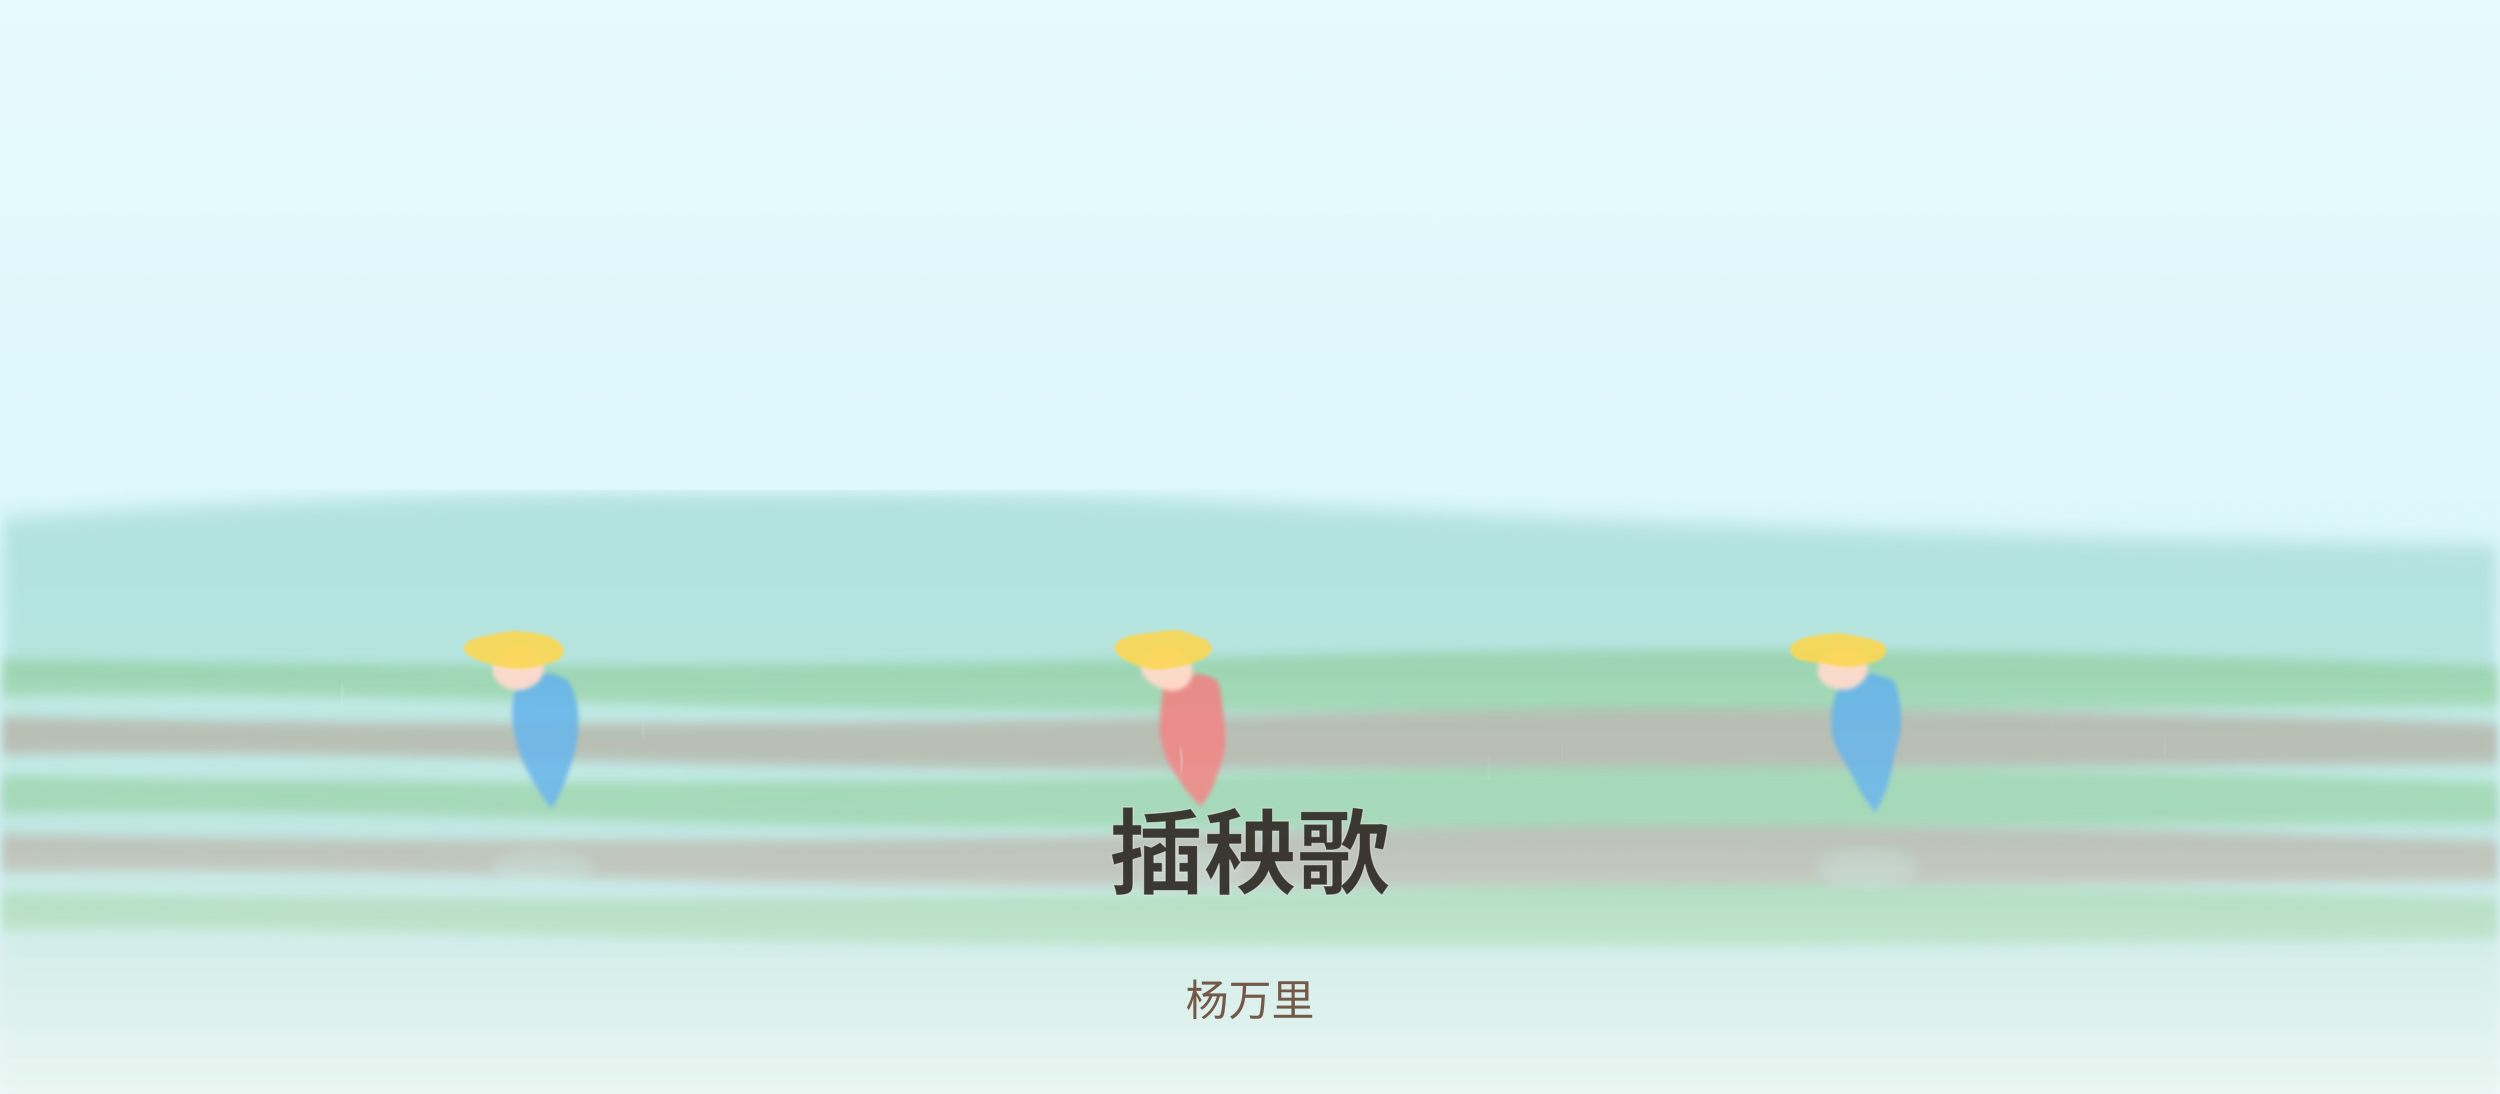
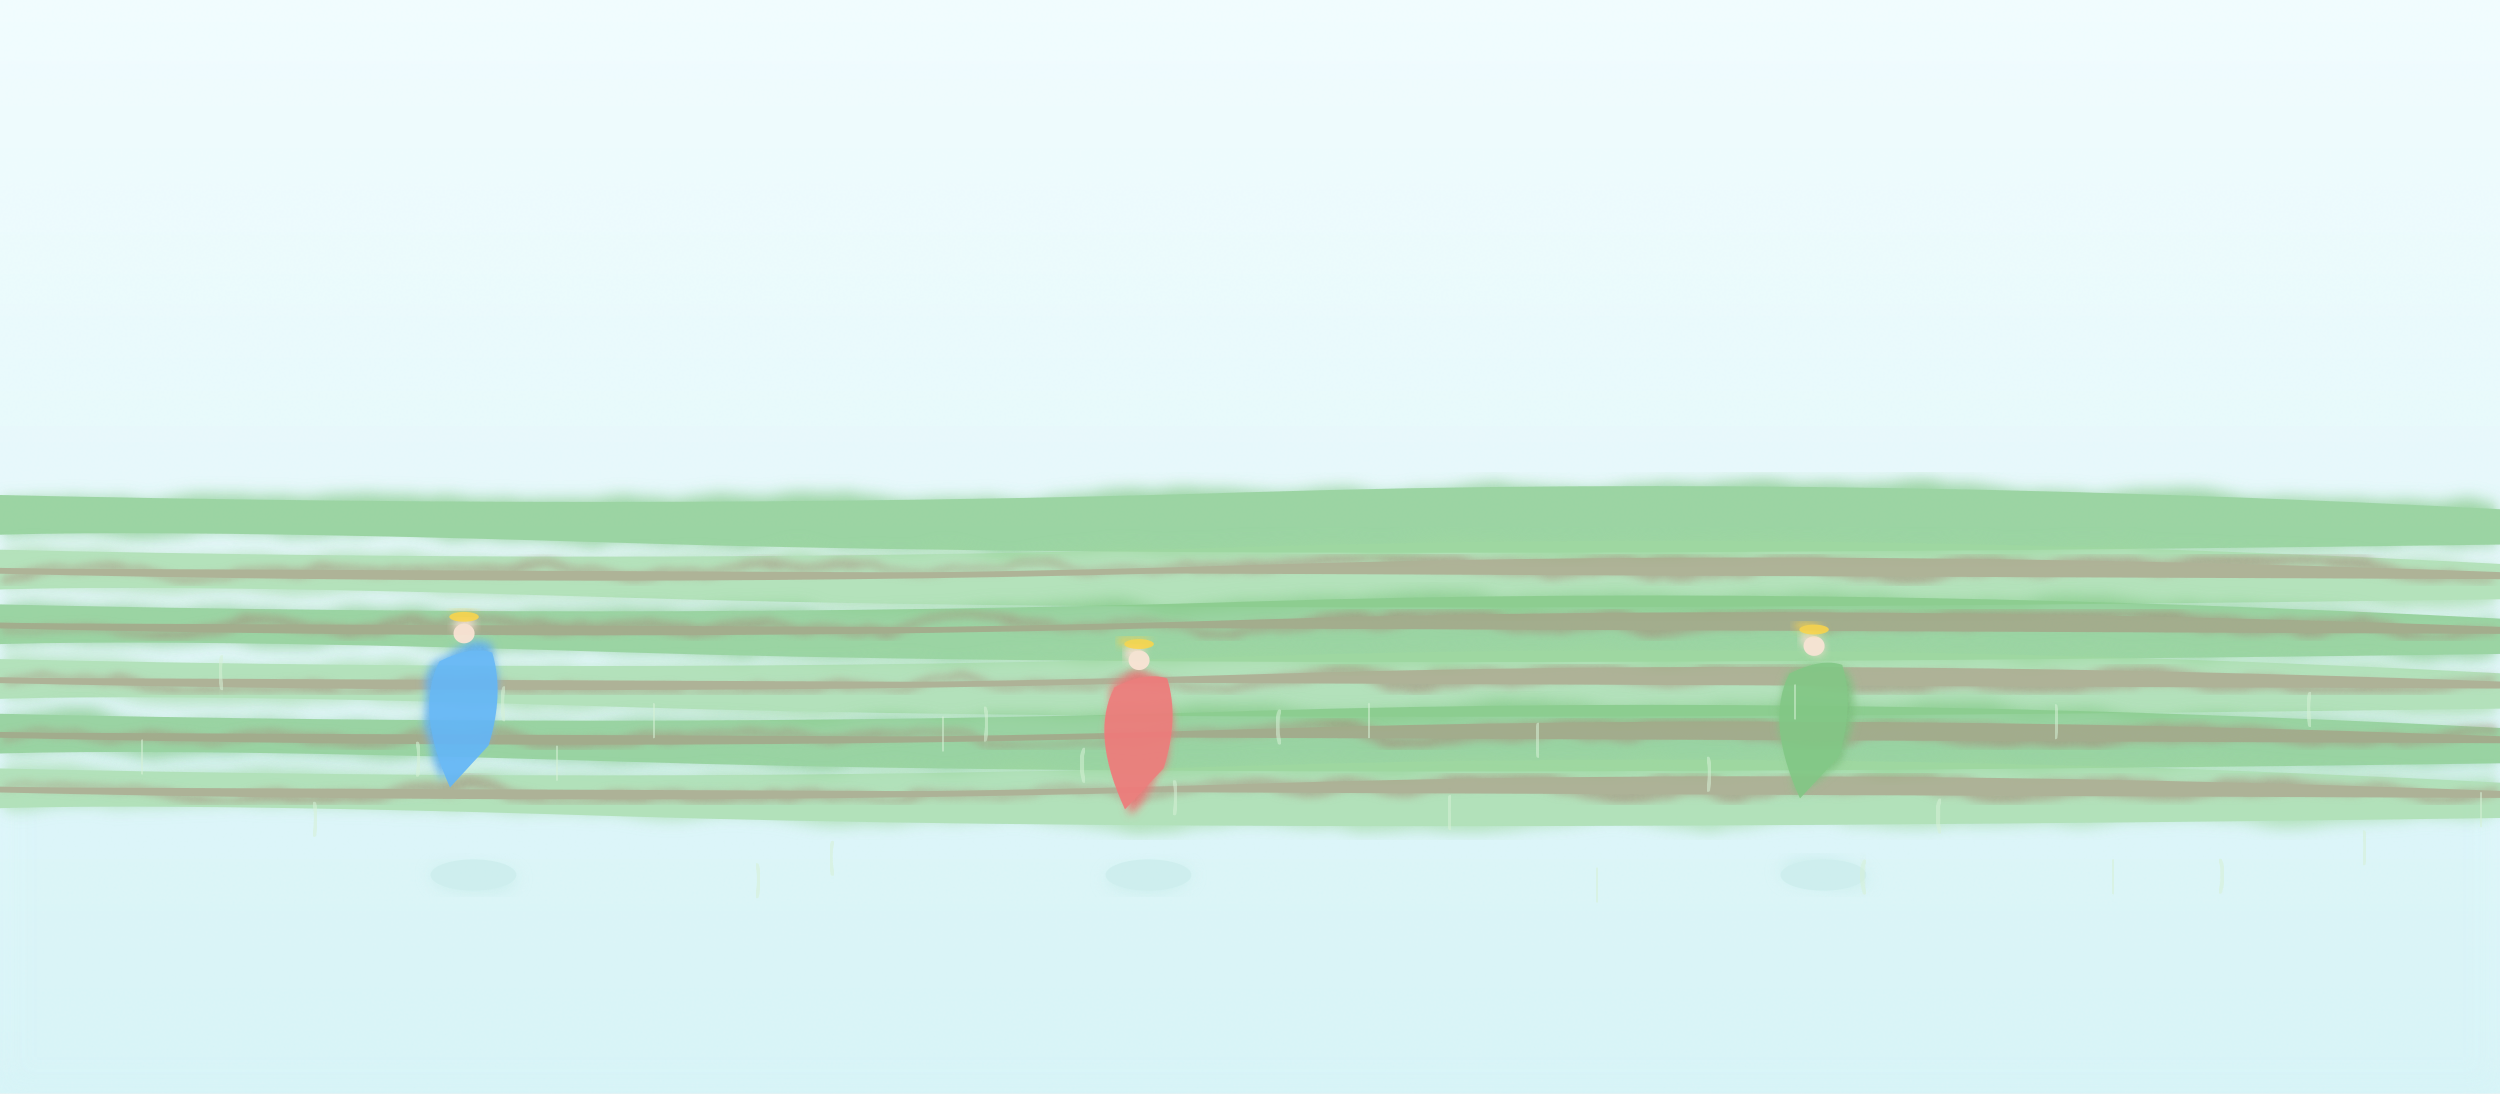
<svg xmlns="http://www.w3.org/2000/svg" viewBox="0 0 1280 560" width="1280" height="560" preserveAspectRatio="xMidYMid slice">
  <defs>
+     <filter id="edge_bx1-u2-l5" x="-30%" y="-30%" width="160%" height="160%">
+       <feTurbulence type="fractalNoise" baseFrequency="0.015" numOctaves="4" seed="1464230878" result="noise" />
+       <feDisplacementMap in="SourceGraphic" in2="noise" scale="22" xChannelSelector="R" yChannelSelector="G" result="disp" />
+       <feGaussianBlur in="disp" stdDeviation="2.1" result="blur" />
+       <feTurbulence type="fractalNoise" baseFrequency="0.55" numOctaves="3" seed="1464230883" result="grain" />
+       <feColorMatrix type="matrix" values="0 0 0 0 0.40  0 0 0 0 0.35  0 0 0 0 0.28  0 0 0 0.22 0" in="grain" result="g" />
+       <feComposite operator="in" in="g" in2="blur" result="gMask" />
+       <feBlend in="gMask" in2="blur" mode="multiply" result="textured" />
+       <feComposite in="SourceGraphic" in2="textured" operator="over" />
+     </filter>
+     <filter id="wash_bx1-u2-l5" x="-20%" y="-20%" width="140%" height="140%">
+       <feTurbulence type="fractalNoise" baseFrequency="0.018" numOctaves="4" seed="1464230879" result="noise" />
+       <feDisplacementMap in="SourceGraphic" in2="noise" scale="14" xChannelSelector="R" yChannelSelector="G" result="disp" />
+       <feGaussianBlur in="disp" stdDeviation="4" result="blur" />
+       <feComposite in="SourceGraphic" in2="blur" operator="over" />
+     </filter>
+     <filter id="mist_bx1-u2-l5" x="0" y="0" width="100%" height="100%">
+       <feGaussianBlur stdDeviation="8" />
+     </filter>
    <filter id="paper_bx1-u2-l5" x="0" y="0" width="100%" height="100%">
-       <feTurbulence type="fractalNoise" baseFrequency="0.9" numOctaves="2" result="noise" />
-       <feColorMatrix type="matrix" values="0 0 0 0 1  0 0 0 0 1  0 0 0 0 1  0 0 0 0.06 0" in="noise" result="grain" />
+       <feTurbulence type="fractalNoise" baseFrequency="0.8" numOctaves="4" result="noise" />
+       <feColorMatrix type="matrix" values="0 0 0 0 1  0 0 0 0 1  0 0 0 0 1  0 0 0 0.10 0" in="noise" result="grain" />
      <feComposite operator="over" in="grain" in2="SourceGraphic" />
    </filter>
-     <filter id="bloom_bx1-u2-l5" x="-15%" y="-15%" width="130%" height="130%">
-       <feTurbulence type="fractalNoise" baseFrequency="0.02" numOctaves="2" result="noise" />
-       <feDisplacementMap in="SourceGraphic" in2="noise" scale="9" xChannelSelector="R" yChannelSelector="G" />
-       <feGaussianBlur stdDeviation="1.1" />
+     <filter id="grain_bx1-u2-l5" x="0" y="0" width="100%" height="100%">
+       <feTurbulence type="fractalNoise" baseFrequency="0.5" numOctaves="3" seed="1464230880" result="noise" />
+       <feColorMatrix type="matrix" values="0 0 0 0 0.42  0 0 0 0 0.37  0 0 0 0 0.30  0 0 0 0.25 0" in="noise" result="g" />
+       <feComposite operator="in" in="g" in2="SourceGraphic" result="masked" />
+       <feBlend in="masked" in2="SourceGraphic" mode="multiply" />
    </filter>
-     <filter id="wash_bx1-u2-l5" x="-10%" y="-10%" width="120%" height="120%">
-       <feGaussianBlur stdDeviation="3" />
-     </filter>
-     <filter id="mist_bx1-u2-l5" x="0" y="0" width="100%" height="100%">
-       <feGaussianBlur stdDeviation="5" />
-     </filter>
-     <filter id="water_bx1-u2-l5" x="-12%" y="-12%" width="124%" height="124%">
-       <feTurbulence type="fractalNoise" baseFrequency="0.03" numOctaves="2" result="n" />
-       <feDisplacementMap in="SourceGraphic" in2="n" scale="6" xChannelSelector="R" yChannelSelector="G" />
-       <feGaussianBlur stdDeviation="0.8" />
+     <filter id="glow_bx1-u2-l5" x="-35%" y="-35%" width="170%" height="170%">
+       <feGaussianBlur stdDeviation="16" />
    </filter>
  </defs>
  <rect x="0" y="0" width="1280" height="560" fill="url(#sky_bx1-u2-l5)" opacity="1" filter="url(#paper_bx1-u2-l5)" />
  <linearGradient id="sky_bx1-u2-l5" x1="0" y1="0" x2="0" y2="1">
-     <stop offset="0" stop-color="#E6FAFD" />
-     <stop offset="1" stop-color="#CFF3F7" />
+     <stop offset="0" stop-color="#F0FCFE" />
+     <stop offset="1" stop-color="#D6F3F7" />
  </linearGradient>
-   <path d="M -40,560 L -40.0,395.8 L 73.3,411.4 L 186.7,391.3 L 300.0,420.3 L 413.3,396.0 L 526.7,429.7 L 640.0,422.5 L 753.3,421.2 L 866.7,428.7 L 980.0,408.3 L 1093.3,409.7 L 1206.7,428.9 L 1320.0,394.0 L 1320,560 Z" fill="#A9BCC4" opacity="0.4" filter="url(#mist_bx1-u2-l5)" />
-   <path d="M -50,268.8 Q 320,240.8 640,257.6 T 1330,280 L 1330,560 L -50,560 Z" fill="#9DD8D0" opacity="0.65" filter="url(#mist_bx1-u2-l5)" />
-   <rect x="0" y="347.2" width="1280" height="212.8" fill="#BFE9E4" opacity="0.6" filter="url(#wash_bx1-u2-l5)" />
-   <path d="M -50,336 Q 320,345 640,336 T 1330,343 L 1330,360 Q 640,369 320,360 T -50,360 Z" fill="#7CC47F" opacity="0.5" filter="url(#wash_bx1-u2-l5)" />
-   <path d="M -50,366 Q 320,375 640,366 T 1330,373 L 1330,390 Q 640,399 320,390 T -50,390 Z" fill="#A98C7A" opacity="0.5" filter="url(#wash_bx1-u2-l5)" />
-   <path d="M -50,396 Q 320,405 640,396 T 1330,403 L 1330,420 Q 640,429 320,420 T -50,420 Z" fill="#7CC47F" opacity="0.5" filter="url(#wash_bx1-u2-l5)" />
-   <path d="M -50,426 Q 320,435 640,426 T 1330,433 L 1330,450 Q 640,459 320,450 T -50,450 Z" fill="#A98C7A" opacity="0.5" filter="url(#wash_bx1-u2-l5)" />
-   <path d="M -50,456 Q 320,465 640,456 T 1330,463 L 1330,480 Q 640,489 320,480 T -50,480 Z" fill="#7CC47F" opacity="0.5" filter="url(#wash_bx1-u2-l5)" />
-   <path d="M 281.6,414.4 q -30,-36 -17,-66 q 13,-7 26,0 q 13,30 -9,66 z" fill="#5BAEE8" opacity="0.88" filter="url(#bloom_bx1-u2-l5)" />
-   <ellipse cx="264.6" cy="342.4" rx="13" ry="11" fill="#FFD9C8" opacity="0.95" filter="url(#bloom_bx1-u2-l5)" />
-   <ellipse cx="262.6" cy="332.4" rx="25" ry="9" fill="#FBD54A" opacity="0.9" filter="url(#water_bx1-u2-l5)" />
-   <ellipse cx="277.6" cy="444.4" rx="26" ry="10" fill="#BFE9E4" opacity="0.32" filter="url(#wash_bx1-u2-l5)" />
-   <path d="M 614.4,414.4 q -30,-36 -17,-66 q 13,-7 26,0 q 13,30 -9,66 z" fill="#EF7A7A" opacity="0.88" filter="url(#bloom_bx1-u2-l5)" />
-   <ellipse cx="597.4" cy="342.4" rx="13" ry="11" fill="#FFD9C8" opacity="0.95" filter="url(#bloom_bx1-u2-l5)" />
-   <ellipse cx="595.4" cy="332.4" rx="25" ry="9" fill="#FBD54A" opacity="0.9" filter="url(#water_bx1-u2-l5)" />
-   <ellipse cx="610.4" cy="444.4" rx="26" ry="10" fill="#BFE9E4" opacity="0.32" filter="url(#wash_bx1-u2-l5)" />
-   <path d="M 960,414.4 q -30,-36 -17,-66 q 13,-7 26,0 q 13,30 -9,66 z" fill="#5BAEE8" opacity="0.88" filter="url(#bloom_bx1-u2-l5)" />
-   <ellipse cx="943" cy="342.4" rx="13" ry="11" fill="#FFD9C8" opacity="0.95" filter="url(#bloom_bx1-u2-l5)" />
-   <ellipse cx="941" cy="332.4" rx="25" ry="9" fill="#FBD54A" opacity="0.9" filter="url(#water_bx1-u2-l5)" />
-   <ellipse cx="956" cy="444.4" rx="26" ry="10" fill="#BFE9E4" opacity="0.32" filter="url(#wash_bx1-u2-l5)" />
-   <path d="M 117.45,397.072 q -0.765,-10 0,-16" fill="#D6F0D6" opacity="0.55" filter="url(#water_bx1-u2-l5)" />
-   <path d="M 176.224,364.878 q -2.045,-10 0,-16" fill="#D6F0D6" opacity="0.55" filter="url(#water_bx1-u2-l5)" />
-   <path d="M 329.584,384.824 q -2.146,-10 0,-16" fill="#D6F0D6" opacity="0.55" filter="url(#water_bx1-u2-l5)" />
-   <path d="M 395.311,399.565 q -1.51,-10 0,-16" fill="#D6F0D6" opacity="0.55" filter="url(#water_bx1-u2-l5)" />
-   <path d="M 604.223,397.842 q 2.303,-10 0,-16" fill="#D6F0D6" opacity="0.55" filter="url(#water_bx1-u2-l5)" />
-   <path d="M 762.342,399.714 q -2.364,-10 0,-16" fill="#D6F0D6" opacity="0.55" filter="url(#water_bx1-u2-l5)" />
-   <path d="M 799.65,395.611 q 0.447,-10 0,-16" fill="#D6F0D6" opacity="0.55" filter="url(#water_bx1-u2-l5)" />
-   <path d="M 1050.333,383.662 q -0.279,-10 0,-16" fill="#D6F0D6" opacity="0.55" filter="url(#water_bx1-u2-l5)" />
-   <path d="M 1108.428,391.216 q 0.933,-10 0,-16" fill="#D6F0D6" opacity="0.55" filter="url(#water_bx1-u2-l5)" />
-   <linearGradient id="scrim_bx1-u2-l5" x1="0" y1="0" x2="0" y2="1">
-     <stop offset="0" stop-color="#FFFFFF" stop-opacity="0" />
-     <stop offset="0.5" stop-color="#FFFFFF" stop-opacity="0.12" />
-     <stop offset="1" stop-color="#FFFDF8" stop-opacity="0.7" />
-   </linearGradient>
-   <rect x="0" y="280" width="1280" height="280" fill="url(#scrim_bx1-u2-l5)" />
-   <text x="640" y="454" text-anchor="middle" font-family="'SimSun','Songti SC','Noto Serif SC',serif" font-size="48" font-weight="bold" fill="#33302a" opacity="0.95" stroke="#FFFFFF" stroke-width="0.6" stroke-opacity="0.5">插秧歌</text>
-   <text x="640" y="520" text-anchor="middle" font-family="'KaiTi','STKaiti','Kaiti SC',serif" font-size="22" fill="#6d4c3a" opacity="0.92">杨万里</text>
+   <path d="M -60,560 L -60.0,389.3 L 28.8,397.9 L 117.5,374.5 L 206.3,395.7 L 295.0,369.7 L 383.8,396.4 L 472.5,387.4 L 561.3,384.6 L 650.0,390.8 L 738.8,373.1 L 827.5,375.9 L 916.3,395.7 L 1005.0,367.9 L 1093.8,388.9 L 1182.5,381.3 L 1271.3,380.6 L 1360.0,411.0 L 1360,560 Z" fill="#D6F3F7" opacity="0.35" filter="url(#mist_bx1-u2-l5)" />
+   <path d="M -60,252 Q 320,262 640,252 T 1340,264 L 1340,278 Q 640,288 320,278 T -60,278 Z" fill="#7BC47E" opacity="0.7" filter="url(#wash_bx1-u2-l5)" />
+   <path d="M -60,280 Q 320,290 640,280 T 1340,292 L 1340,306 Q 640,316 320,306 T -60,306 Z" fill="#9FD8A0" opacity="0.7" filter="url(#wash_bx1-u2-l5)" />
+   <path d="M -60,308 Q 320,318 640,308 T 1340,320 L 1340,334 Q 640,344 320,334 T -60,334 Z" fill="#7BC47E" opacity="0.7" filter="url(#wash_bx1-u2-l5)" />
+   <path d="M -60,336 Q 320,346 640,336 T 1340,348 L 1340,362 Q 640,372 320,362 T -60,362 Z" fill="#9FD8A0" opacity="0.7" filter="url(#wash_bx1-u2-l5)" />
+   <path d="M -60,364 Q 320,374 640,364 T 1340,376 L 1340,390 Q 640,400 320,390 T -60,390 Z" fill="#7BC47E" opacity="0.7" filter="url(#wash_bx1-u2-l5)" />
+   <path d="M -60,392 Q 320,402 640,392 T 1340,404 L 1340,418 Q 640,428 320,418 T -60,418 Z" fill="#9FD8A0" opacity="0.7" filter="url(#wash_bx1-u2-l5)" />
+   <path d="M -60,290.8 Q 320,300.8 640,290.8 T 1340,296.8" fill="#A98C7A" opacity="0.55" stroke="#A98C7A" stroke-width="3" stroke-linecap="round" stroke-linejoin="round" filter="url(#edge_bx1-u2-l5)" />
+   <path d="M -60,318.8 Q 320,328.8 640,318.8 T 1340,324.8" fill="#A98C7A" opacity="0.55" stroke="#A98C7A" stroke-width="3" stroke-linecap="round" stroke-linejoin="round" filter="url(#edge_bx1-u2-l5)" />
+   <path d="M -60,346.8 Q 320,356.8 640,346.8 T 1340,352.8" fill="#A98C7A" opacity="0.55" stroke="#A98C7A" stroke-width="3" stroke-linecap="round" stroke-linejoin="round" filter="url(#edge_bx1-u2-l5)" />
+   <path d="M -60,374.8 Q 320,384.8 640,374.8 T 1340,380.8" fill="#A98C7A" opacity="0.55" stroke="#A98C7A" stroke-width="3" stroke-linecap="round" stroke-linejoin="round" filter="url(#edge_bx1-u2-l5)" />
+   <path d="M -60,402.8 Q 320,412.8 640,402.8 T 1340,408.8" fill="#A98C7A" opacity="0.55" stroke="#A98C7A" stroke-width="3" stroke-linecap="round" stroke-linejoin="round" filter="url(#edge_bx1-u2-l5)" />
+   <path d="M 230.4,403.2 q -18,-39.9 -5.4,-64.6 q 16.2,-8.1 27,-4.5 q 6.3,20.9 -1.8,47.5 z" fill="#64B5F6" opacity="0.92" filter="url(#edge_bx1-u2-l5)" />
+   <ellipse cx="237.6" cy="324.35" rx="5.4" ry="5.04" fill="#FCE4D6" opacity="0.92" filter="url(#edge_bx1-u2-l5)" />
+   <ellipse cx="237.6" cy="315.8" rx="7.56" ry="2.52" fill="#FBD54A" opacity="0.874" filter="url(#edge_bx1-u2-l5)" />
+   <path d="M 576,414.4 q -18,-38.64 -5.4,-62.56 q 16.2,-8.1 27,-4.5 q 6.3,20.24 -1.8,46 z" fill="#EF7A7A" opacity="0.92" filter="url(#edge_bx1-u2-l5)" />
+   <ellipse cx="583.2" cy="338.04" rx="5.4" ry="5.04" fill="#FCE4D6" opacity="0.92" filter="url(#edge_bx1-u2-l5)" />
+   <ellipse cx="583.2" cy="329.76" rx="7.56" ry="2.52" fill="#FBD54A" opacity="0.874" filter="url(#edge_bx1-u2-l5)" />
+   <path d="M 921.6,408.8 q -18,-39.48 -5.4,-63.92 q 16.2,-8.1 27,-4.5 q 6.3,20.68 -1.8,47 z" fill="#81C784" opacity="0.92" filter="url(#edge_bx1-u2-l5)" />
+   <ellipse cx="928.8" cy="330.78" rx="5.4" ry="5.04" fill="#FCE4D6" opacity="0.92" filter="url(#edge_bx1-u2-l5)" />
+   <ellipse cx="928.8" cy="322.32" rx="7.56" ry="2.52" fill="#FBD54A" opacity="0.874" filter="url(#edge_bx1-u2-l5)" />
+   <ellipse cx="242.4" cy="448" rx="22" ry="8" fill="#B5E3DD" opacity="0.35" filter="url(#wash_bx1-u2-l5)" />
+   <ellipse cx="588" cy="448" rx="22" ry="8" fill="#B5E3DD" opacity="0.35" filter="url(#wash_bx1-u2-l5)" />
+   <ellipse cx="933.6" cy="448" rx="22" ry="8" fill="#B5E3DD" opacity="0.35" filter="url(#wash_bx1-u2-l5)" />
+   <path d="M 72.941,395.554 q -1.006,-10 0,-16" fill="#D6F0D6" opacity="0.55" stroke="#D6F0D6" stroke-width="2" stroke-linecap="round" stroke-linejoin="round" filter="url(#edge_bx1-u2-l5)" />
+   <path d="M 113.632,352.383 q -2.045,-10 0,-16" fill="#D6F0D6" opacity="0.55" stroke="#D6F0D6" stroke-width="2" stroke-linecap="round" stroke-linejoin="round" filter="url(#edge_bx1-u2-l5)" />
+   <path d="M 160.935,427.518 q 1.558,-10 0,-16" fill="#D6F0D6" opacity="0.55" stroke="#D6F0D6" stroke-width="2" stroke-linecap="round" stroke-linejoin="round" filter="url(#edge_bx1-u2-l5)" />
+   <path d="M 213.711,396.719 q 1.794,-10 0,-16" fill="#D6F0D6" opacity="0.55" stroke="#D6F0D6" stroke-width="2" stroke-linecap="round" stroke-linejoin="round" filter="url(#edge_bx1-u2-l5)" />
+   <path d="M 258.112,368.34 q -2.146,-10 0,-16" fill="#D6F0D6" opacity="0.55" stroke="#D6F0D6" stroke-width="2" stroke-linecap="round" stroke-linejoin="round" filter="url(#edge_bx1-u2-l5)" />
+   <path d="M 285.148,398.769 q -0.563,-10 0,-16" fill="#D6F0D6" opacity="0.55" stroke="#D6F0D6" stroke-width="2" stroke-linecap="round" stroke-linejoin="round" filter="url(#edge_bx1-u2-l5)" />
+   <path d="M 334.586,377.002 q 0.704,-10 0,-16" fill="#D6F0D6" opacity="0.55" stroke="#D6F0D6" stroke-width="2" stroke-linecap="round" stroke-linejoin="round" filter="url(#edge_bx1-u2-l5)" />
+   <path d="M 387.548,458.927 q 2.115,-10 0,-16" fill="#D6F0D6" opacity="0.55" stroke="#D6F0D6" stroke-width="2" stroke-linecap="round" stroke-linejoin="round" filter="url(#edge_bx1-u2-l5)" />
+   <path d="M 426.273,447.459 q -1.966,-10 0,-16" fill="#D6F0D6" opacity="0.55" stroke="#D6F0D6" stroke-width="2" stroke-linecap="round" stroke-linejoin="round" filter="url(#edge_bx1-u2-l5)" />
+   <path d="M 482.748,383.795 q 0.581,-10 0,-16" fill="#D6F0D6" opacity="0.55" stroke="#D6F0D6" stroke-width="2" stroke-linecap="round" stroke-linejoin="round" filter="url(#edge_bx1-u2-l5)" />
+   <path d="M 504.297,378.753 q 2.303,-10 0,-16" fill="#D6F0D6" opacity="0.55" stroke="#D6F0D6" stroke-width="2" stroke-linecap="round" stroke-linejoin="round" filter="url(#edge_bx1-u2-l5)" />
+   <path d="M 555.024,399.835 q -2.825,-10 0,-16" fill="#D6F0D6" opacity="0.55" stroke="#D6F0D6" stroke-width="2" stroke-linecap="round" stroke-linejoin="round" filter="url(#edge_bx1-u2-l5)" />
+   <path d="M 601.304,416.449 q 1.821,-10 0,-16" fill="#D6F0D6" opacity="0.55" stroke="#D6F0D6" stroke-width="2" stroke-linecap="round" stroke-linejoin="round" filter="url(#edge_bx1-u2-l5)" />
+   <path d="M 655.122,380.251 q -2.364,-10 0,-16" fill="#D6F0D6" opacity="0.55" stroke="#D6F0D6" stroke-width="2" stroke-linecap="round" stroke-linejoin="round" filter="url(#edge_bx1-u2-l5)" />
+   <path d="M 700.867,376.968 q 0.447,-10 0,-16" fill="#D6F0D6" opacity="0.55" stroke="#D6F0D6" stroke-width="2" stroke-linecap="round" stroke-linejoin="round" filter="url(#edge_bx1-u2-l5)" />
+   <path d="M 742.46,424.019 q -1.226,-10 0,-16" fill="#D6F0D6" opacity="0.55" stroke="#D6F0D6" stroke-width="2" stroke-linecap="round" stroke-linejoin="round" filter="url(#edge_bx1-u2-l5)" />
+   <path d="M 787.574,387.004 q -1.146,-10 0,-16" fill="#D6F0D6" opacity="0.55" stroke="#D6F0D6" stroke-width="2" stroke-linecap="round" stroke-linejoin="round" filter="url(#edge_bx1-u2-l5)" />
+   <path d="M 817.722,461.139 q -0.805,-10 0,-16" fill="#D6F0D6" opacity="0.55" stroke="#D6F0D6" stroke-width="2" stroke-linecap="round" stroke-linejoin="round" filter="url(#edge_bx1-u2-l5)" />
+   <path d="M 874.529,404.423 q 1.786,-10 0,-16" fill="#D6F0D6" opacity="0.55" stroke="#D6F0D6" stroke-width="2" stroke-linecap="round" stroke-linejoin="round" filter="url(#edge_bx1-u2-l5)" />
+   <path d="M 919.111,367.41 q -0.279,-10 0,-16" fill="#D6F0D6" opacity="0.55" stroke="#D6F0D6" stroke-width="2" stroke-linecap="round" stroke-linejoin="round" filter="url(#edge_bx1-u2-l5)" />
+   <path d="M 954.654,457.09 q -2.857,-10 0,-16" fill="#D6F0D6" opacity="0.55" stroke="#D6F0D6" stroke-width="2" stroke-linecap="round" stroke-linejoin="round" filter="url(#edge_bx1-u2-l5)" />
+   <path d="M 993.251,425.86 q -2.843,-10 0,-16" fill="#D6F0D6" opacity="0.55" stroke="#D6F0D6" stroke-width="2" stroke-linecap="round" stroke-linejoin="round" filter="url(#edge_bx1-u2-l5)" />
+   <path d="M 1052.395,377.512 q 1.36,-10 0,-16" fill="#D6F0D6" opacity="0.55" stroke="#D6F0D6" stroke-width="2" stroke-linecap="round" stroke-linejoin="round" filter="url(#edge_bx1-u2-l5)" />
+   <path d="M 1082.037,456.915 q -0.815,-10 0,-16" fill="#D6F0D6" opacity="0.55" stroke="#D6F0D6" stroke-width="2" stroke-linecap="round" stroke-linejoin="round" filter="url(#edge_bx1-u2-l5)" />
+   <path d="M 1136.8,456.621 q 2.575,-10 0,-16" fill="#D6F0D6" opacity="0.55" stroke="#D6F0D6" stroke-width="2" stroke-linecap="round" stroke-linejoin="round" filter="url(#edge_bx1-u2-l5)" />
+   <path d="M 1182.694,371.242 q -1.719,-10 0,-16" fill="#D6F0D6" opacity="0.55" stroke="#D6F0D6" stroke-width="2" stroke-linecap="round" stroke-linejoin="round" filter="url(#edge_bx1-u2-l5)" />
+   <path d="M 1210.269,442.092 q 1.389,-10 0,-16" fill="#D6F0D6" opacity="0.55" stroke="#D6F0D6" stroke-width="2" stroke-linecap="round" stroke-linejoin="round" filter="url(#edge_bx1-u2-l5)" />
+   <path d="M 1270.28,422.552 q -0.163,-10 0,-16" fill="#D6F0D6" opacity="0.55" stroke="#D6F0D6" stroke-width="2" stroke-linecap="round" stroke-linejoin="round" filter="url(#edge_bx1-u2-l5)" />
</svg>
